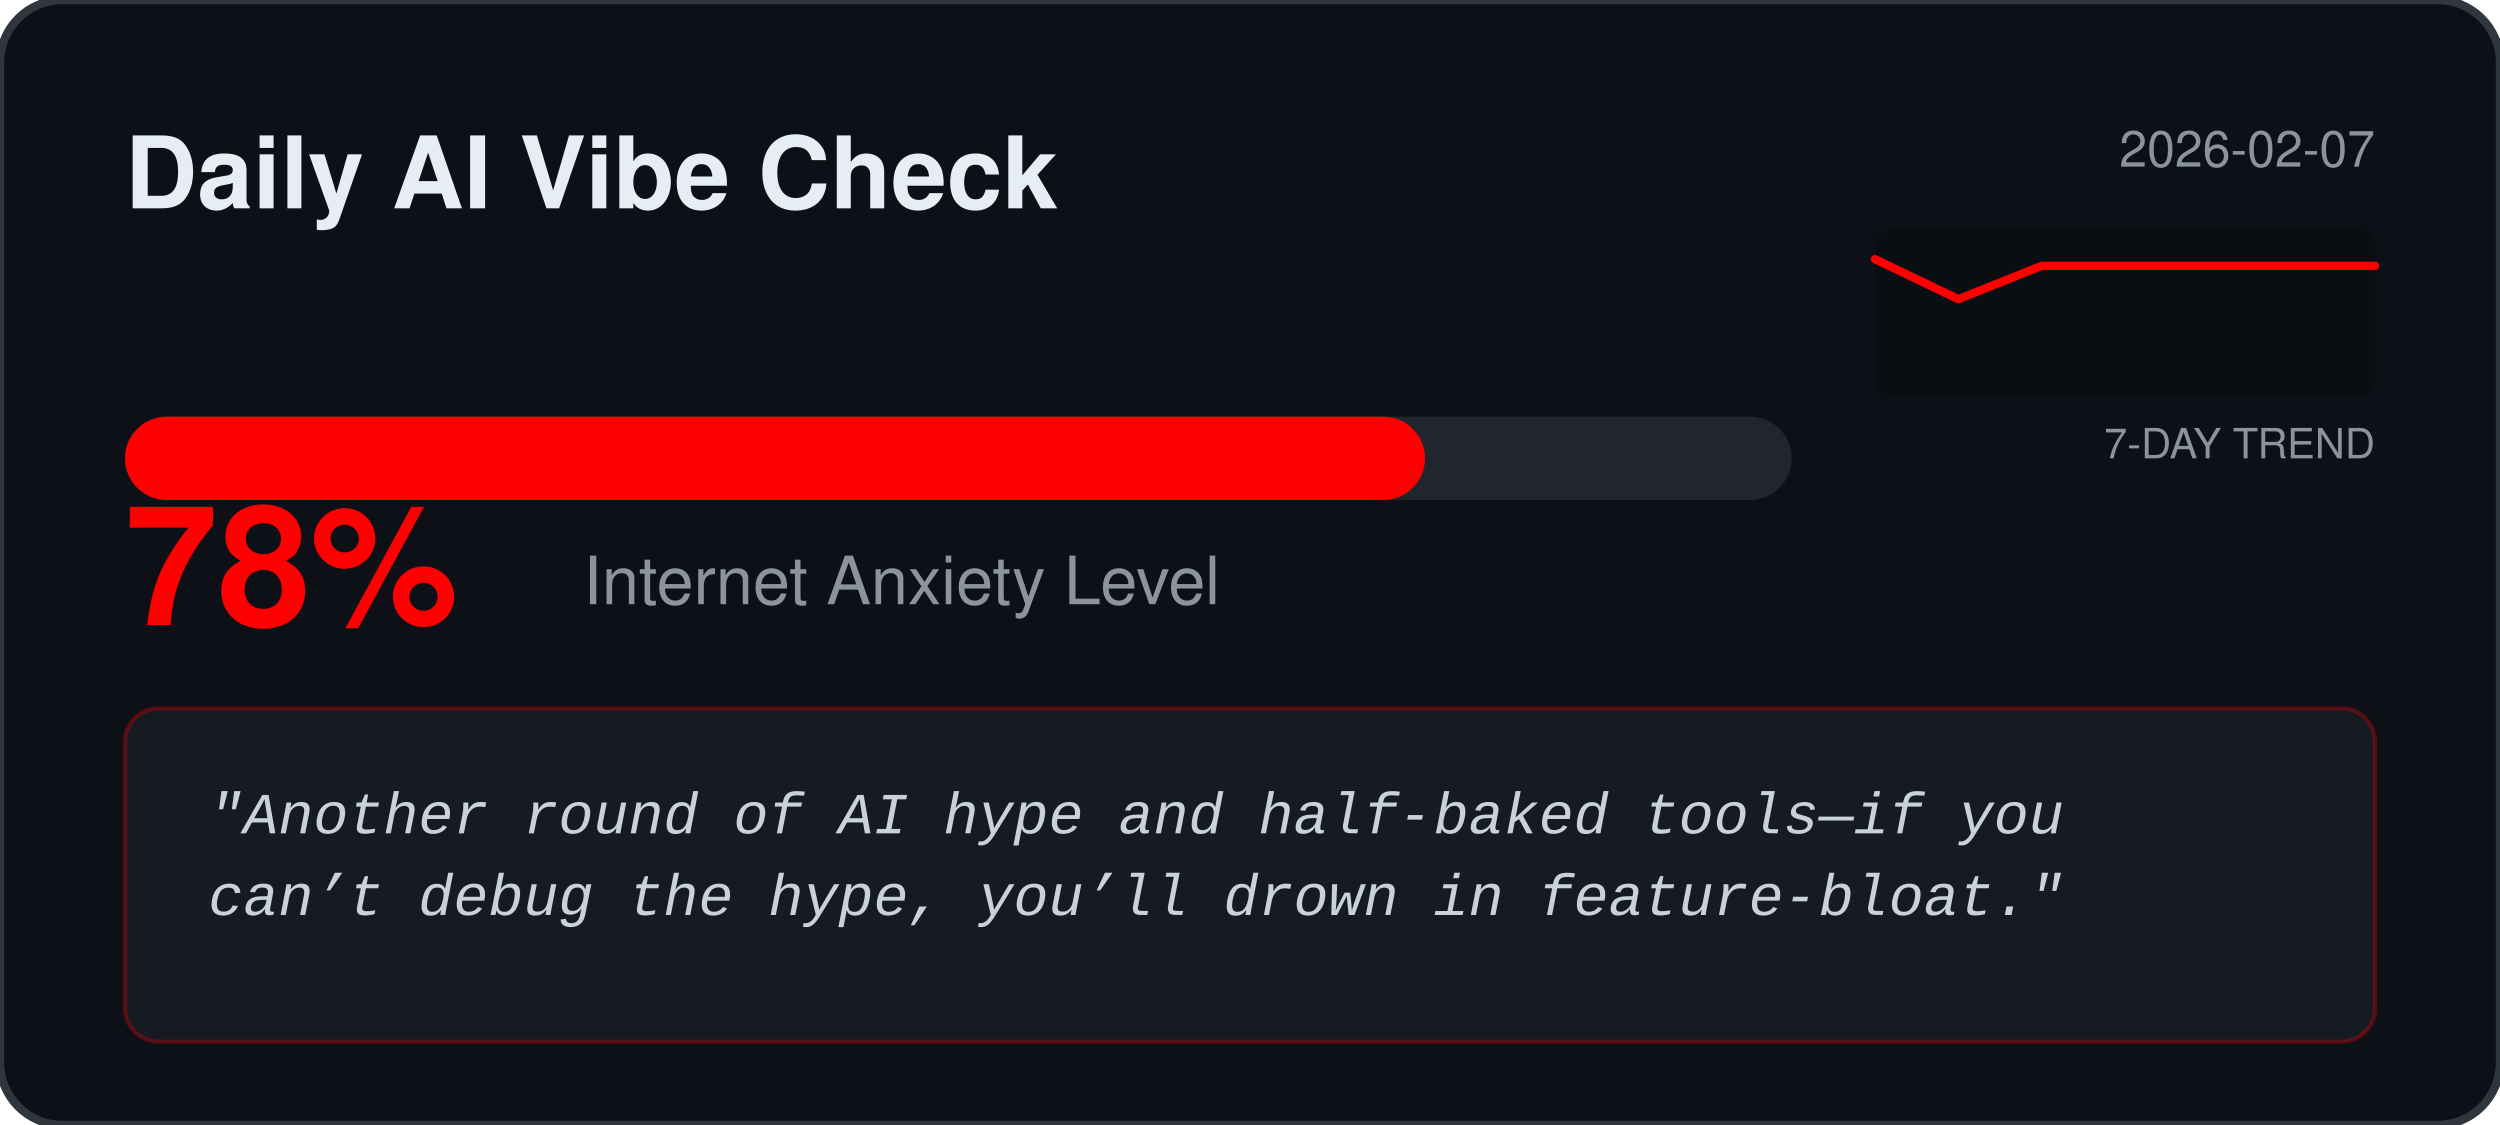
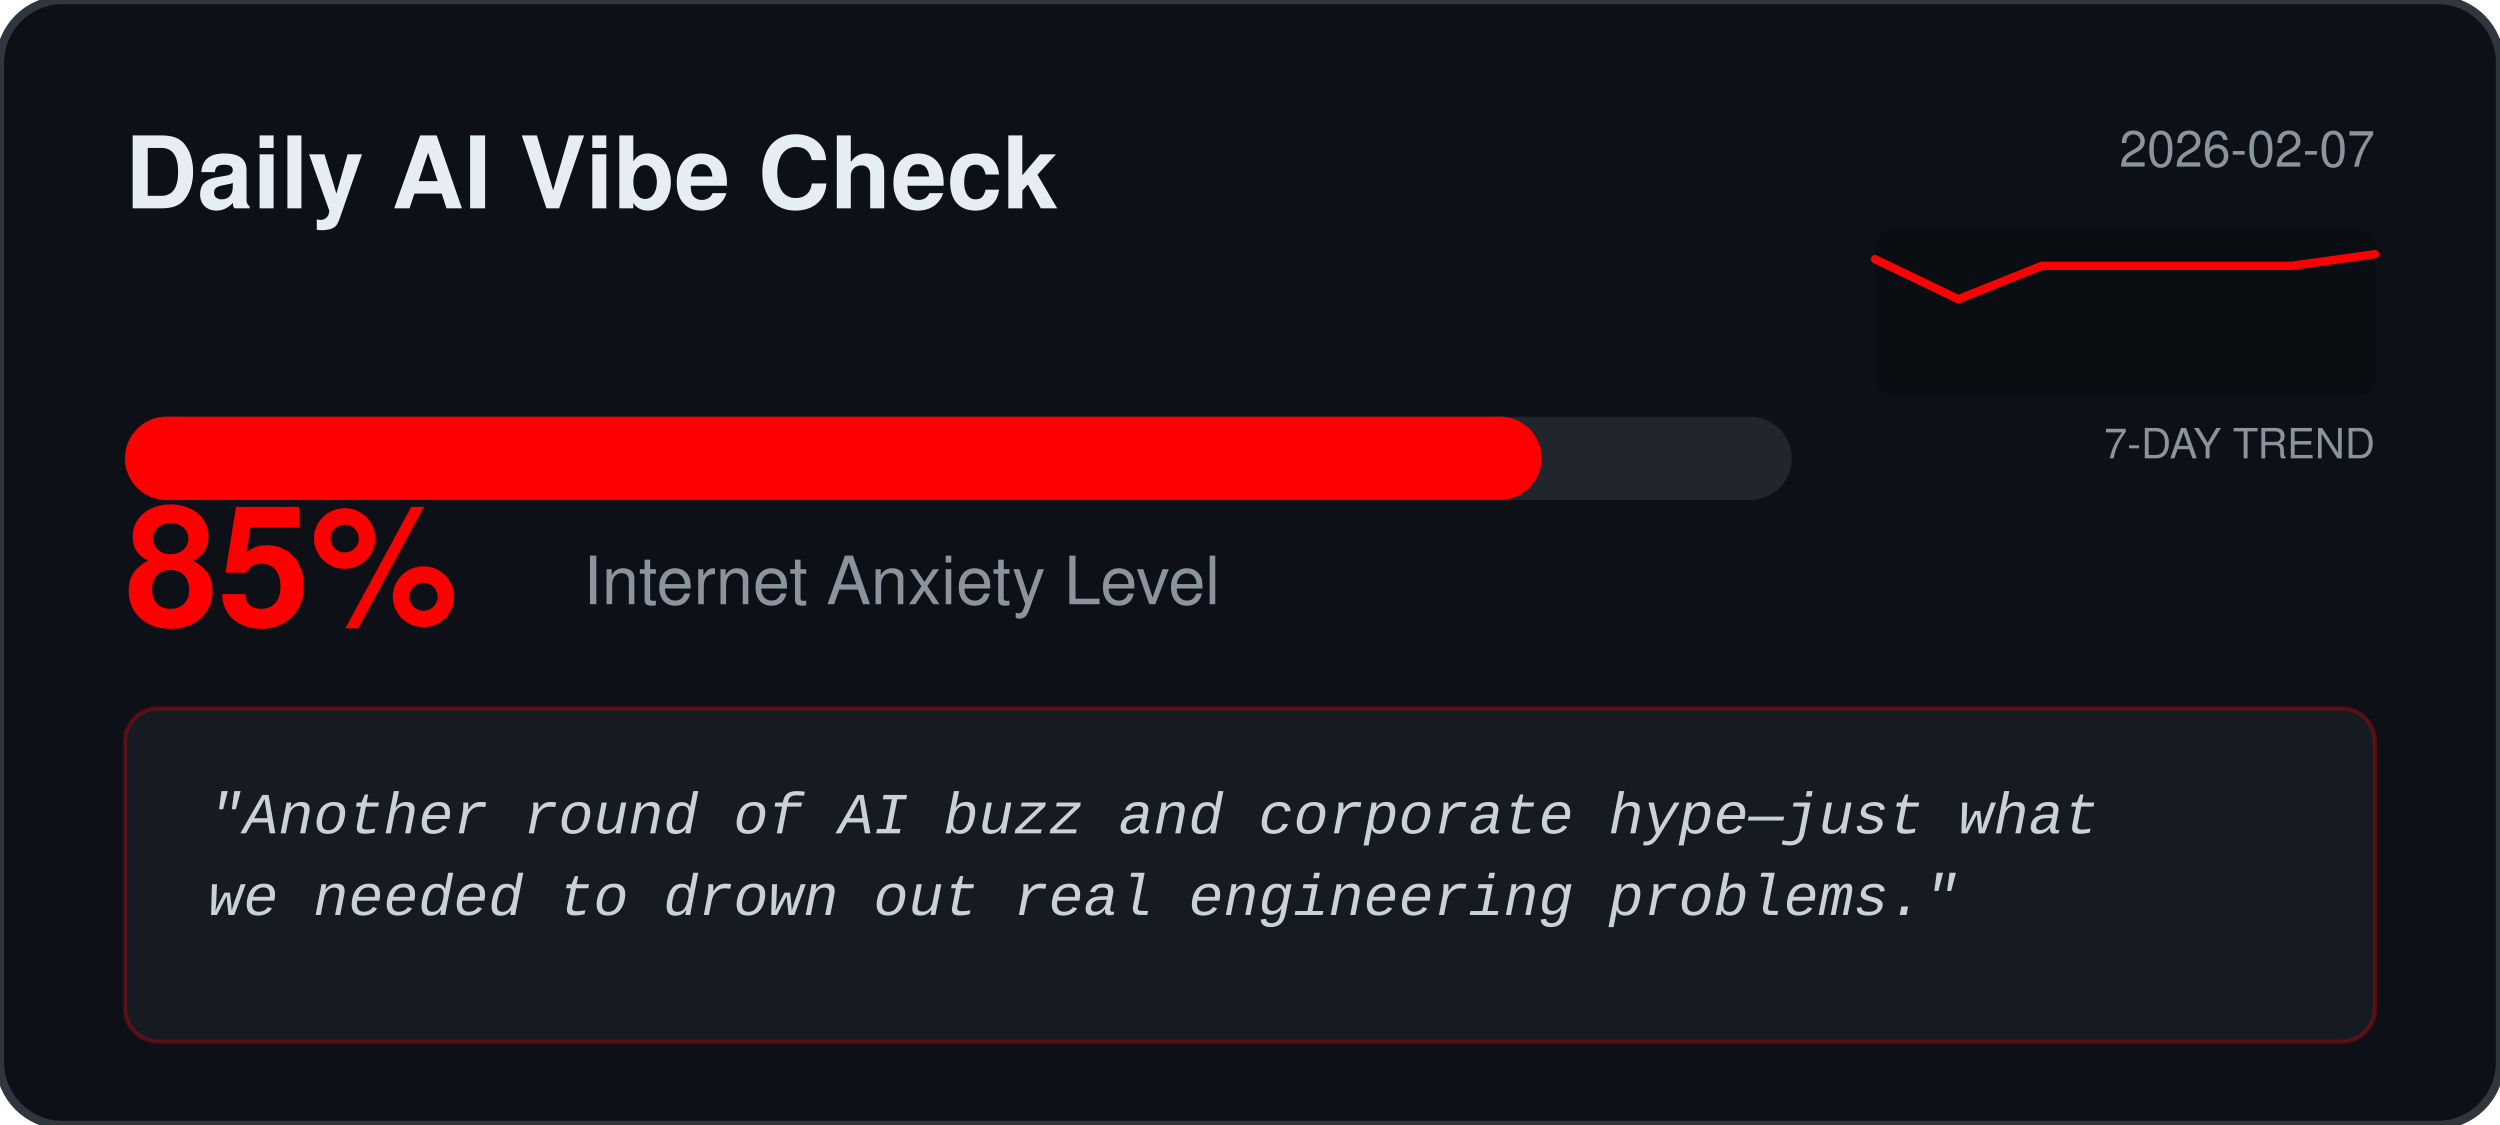
<svg xmlns="http://www.w3.org/2000/svg" width="600" height="270" viewBox="0 0 600 270" fill="none">
  <rect width="600" height="270" rx="15" fill="#0D1117" stroke="#30363D" stroke-width="2" />
  <text x="30" y="50" fill="#E6EDF3" font-family="Segoe UI, Helvetica, sans-serif" font-weight="bold" font-size="24">Daily AI Vibe Check</text>
  <text x="570" y="40" fill="#8B949E" font-family="Segoe UI, Helvetica, sans-serif" font-size="12" text-anchor="end">2026-02-07</text>
  <rect x="450" y="55" width="120" height="40" fill="#000000" fill-opacity="0.2" rx="4" />
  <text x="570" y="110" fill="#8B949E" font-family="Segoe UI, Helvetica, sans-serif" font-size="10" text-anchor="end">7-DAY TREND</text>
-   <polyline points="450.0,62.2 470.0,71.8 490.0,63.8 510.0,63.8 530.0,63.8 550.0,63.8 570.0,63.8" fill="none" stroke="#FF0000" stroke-width="2" stroke-linecap="round" stroke-linejoin="round" />
+   <polyline points="450.0,62.2 470.0,71.8 490.0,63.8 510.0,63.8 530.0,63.8 550.0,63.8 570.0,61.0" fill="none" stroke="#FF0000" stroke-width="2" stroke-linecap="round" stroke-linejoin="round" />
  <rect x="30" y="100" width="400" height="20" rx="10" fill="#21262D" />
-   <rect x="30" y="100" width="312.0" height="20" rx="10" fill="#FF0000" />
-   <text x="30" y="150" fill="#FF0000" font-family="Segoe UI, Helvetica, sans-serif" font-weight="bold" font-size="40">78%</text>
+   <rect x="30" y="100" width="340.0" height="20" rx="10" fill="#FF0000" />
+   <text x="30" y="150" fill="#FF0000" font-family="Segoe UI, Helvetica, sans-serif" font-weight="bold" font-size="40">85%</text>
  <text x="140" y="145" fill="#8B949E" font-family="Segoe UI, Helvetica, sans-serif" font-size="16">Internet Anxiety Level</text>
  <rect x="30" y="170" width="540" height="80" rx="8" fill="#161B22" stroke="#FF0000" stroke-opacity="0.3" />
  <text x="50" y="200" fill="#C9D1D9" font-family="Courier New, monospace" font-size="14" font-style="italic">
-     <tspan x="50" dy="0">"Another round of AI hype and half‑baked tools—if you</tspan>
-     <tspan x="50" dy="1.4em">can’t debug the hype, you’ll drown in feature‑bloat."</tspan>
+     <tspan x="50" dy="0">"Another round of AI buzz and corporate hype—just what</tspan>
+     <tspan x="50" dy="1.4em">we needed to drown out real engineering problems."</tspan>
  </text>
</svg>
